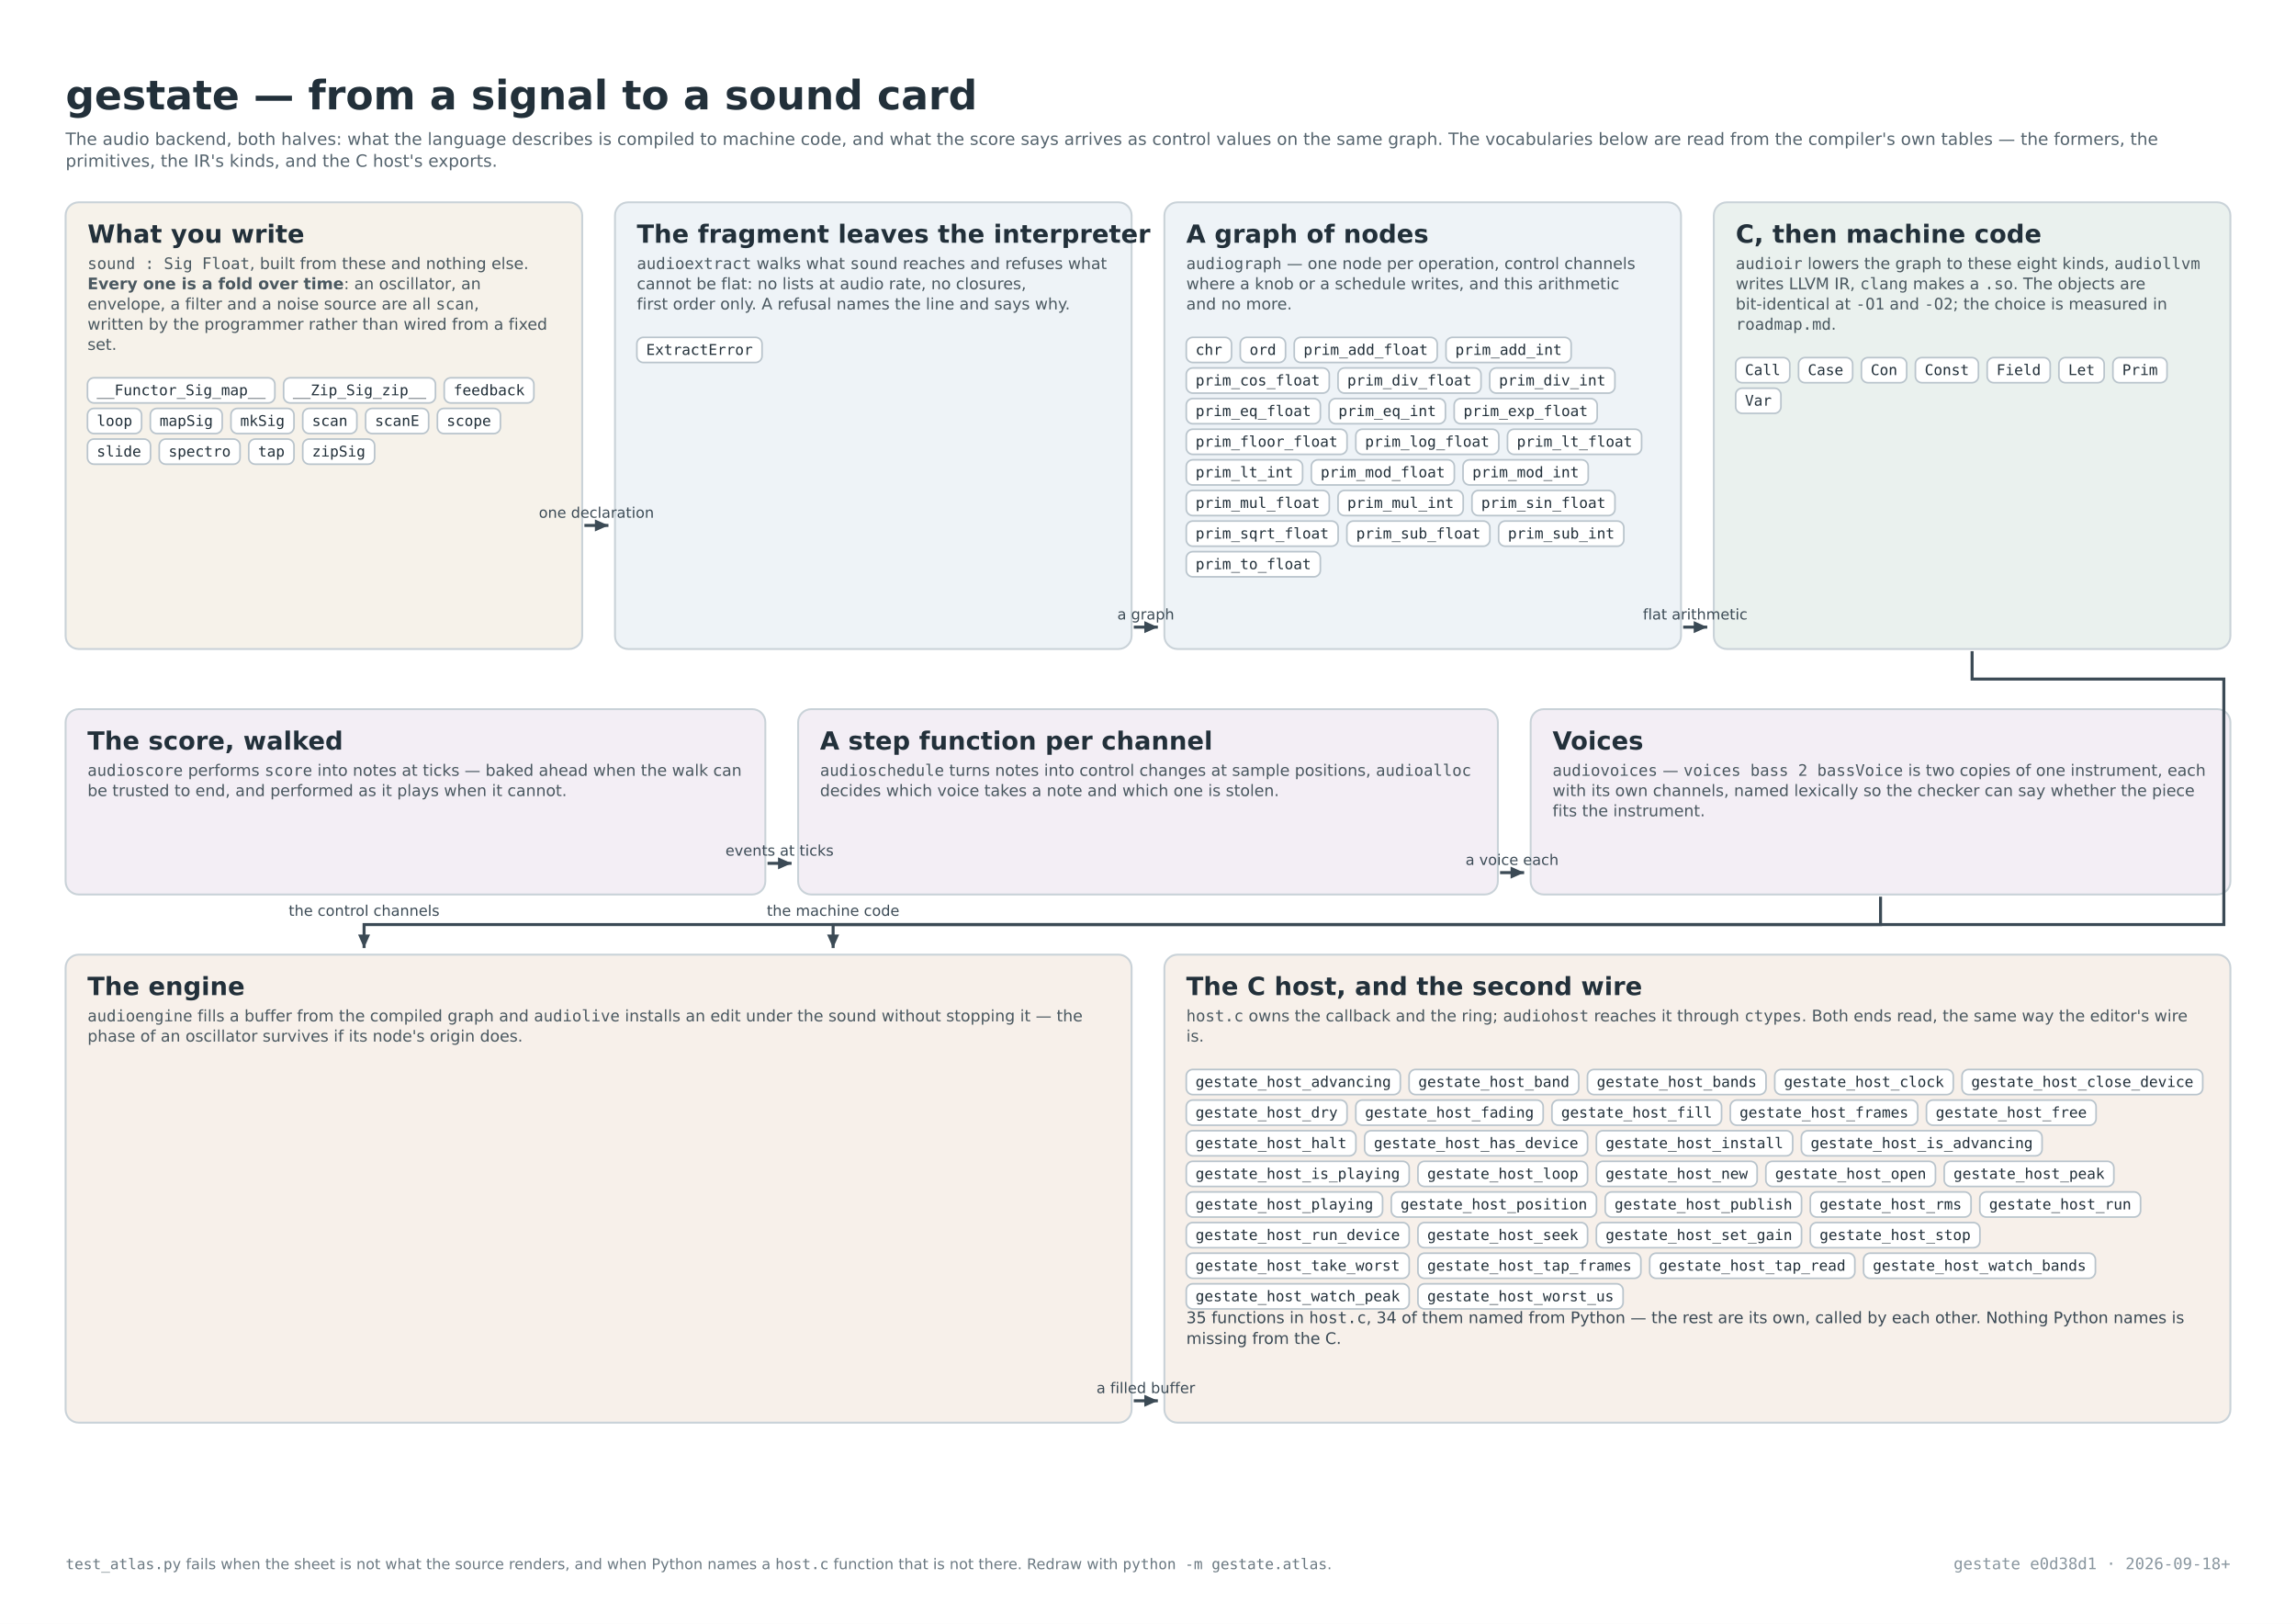
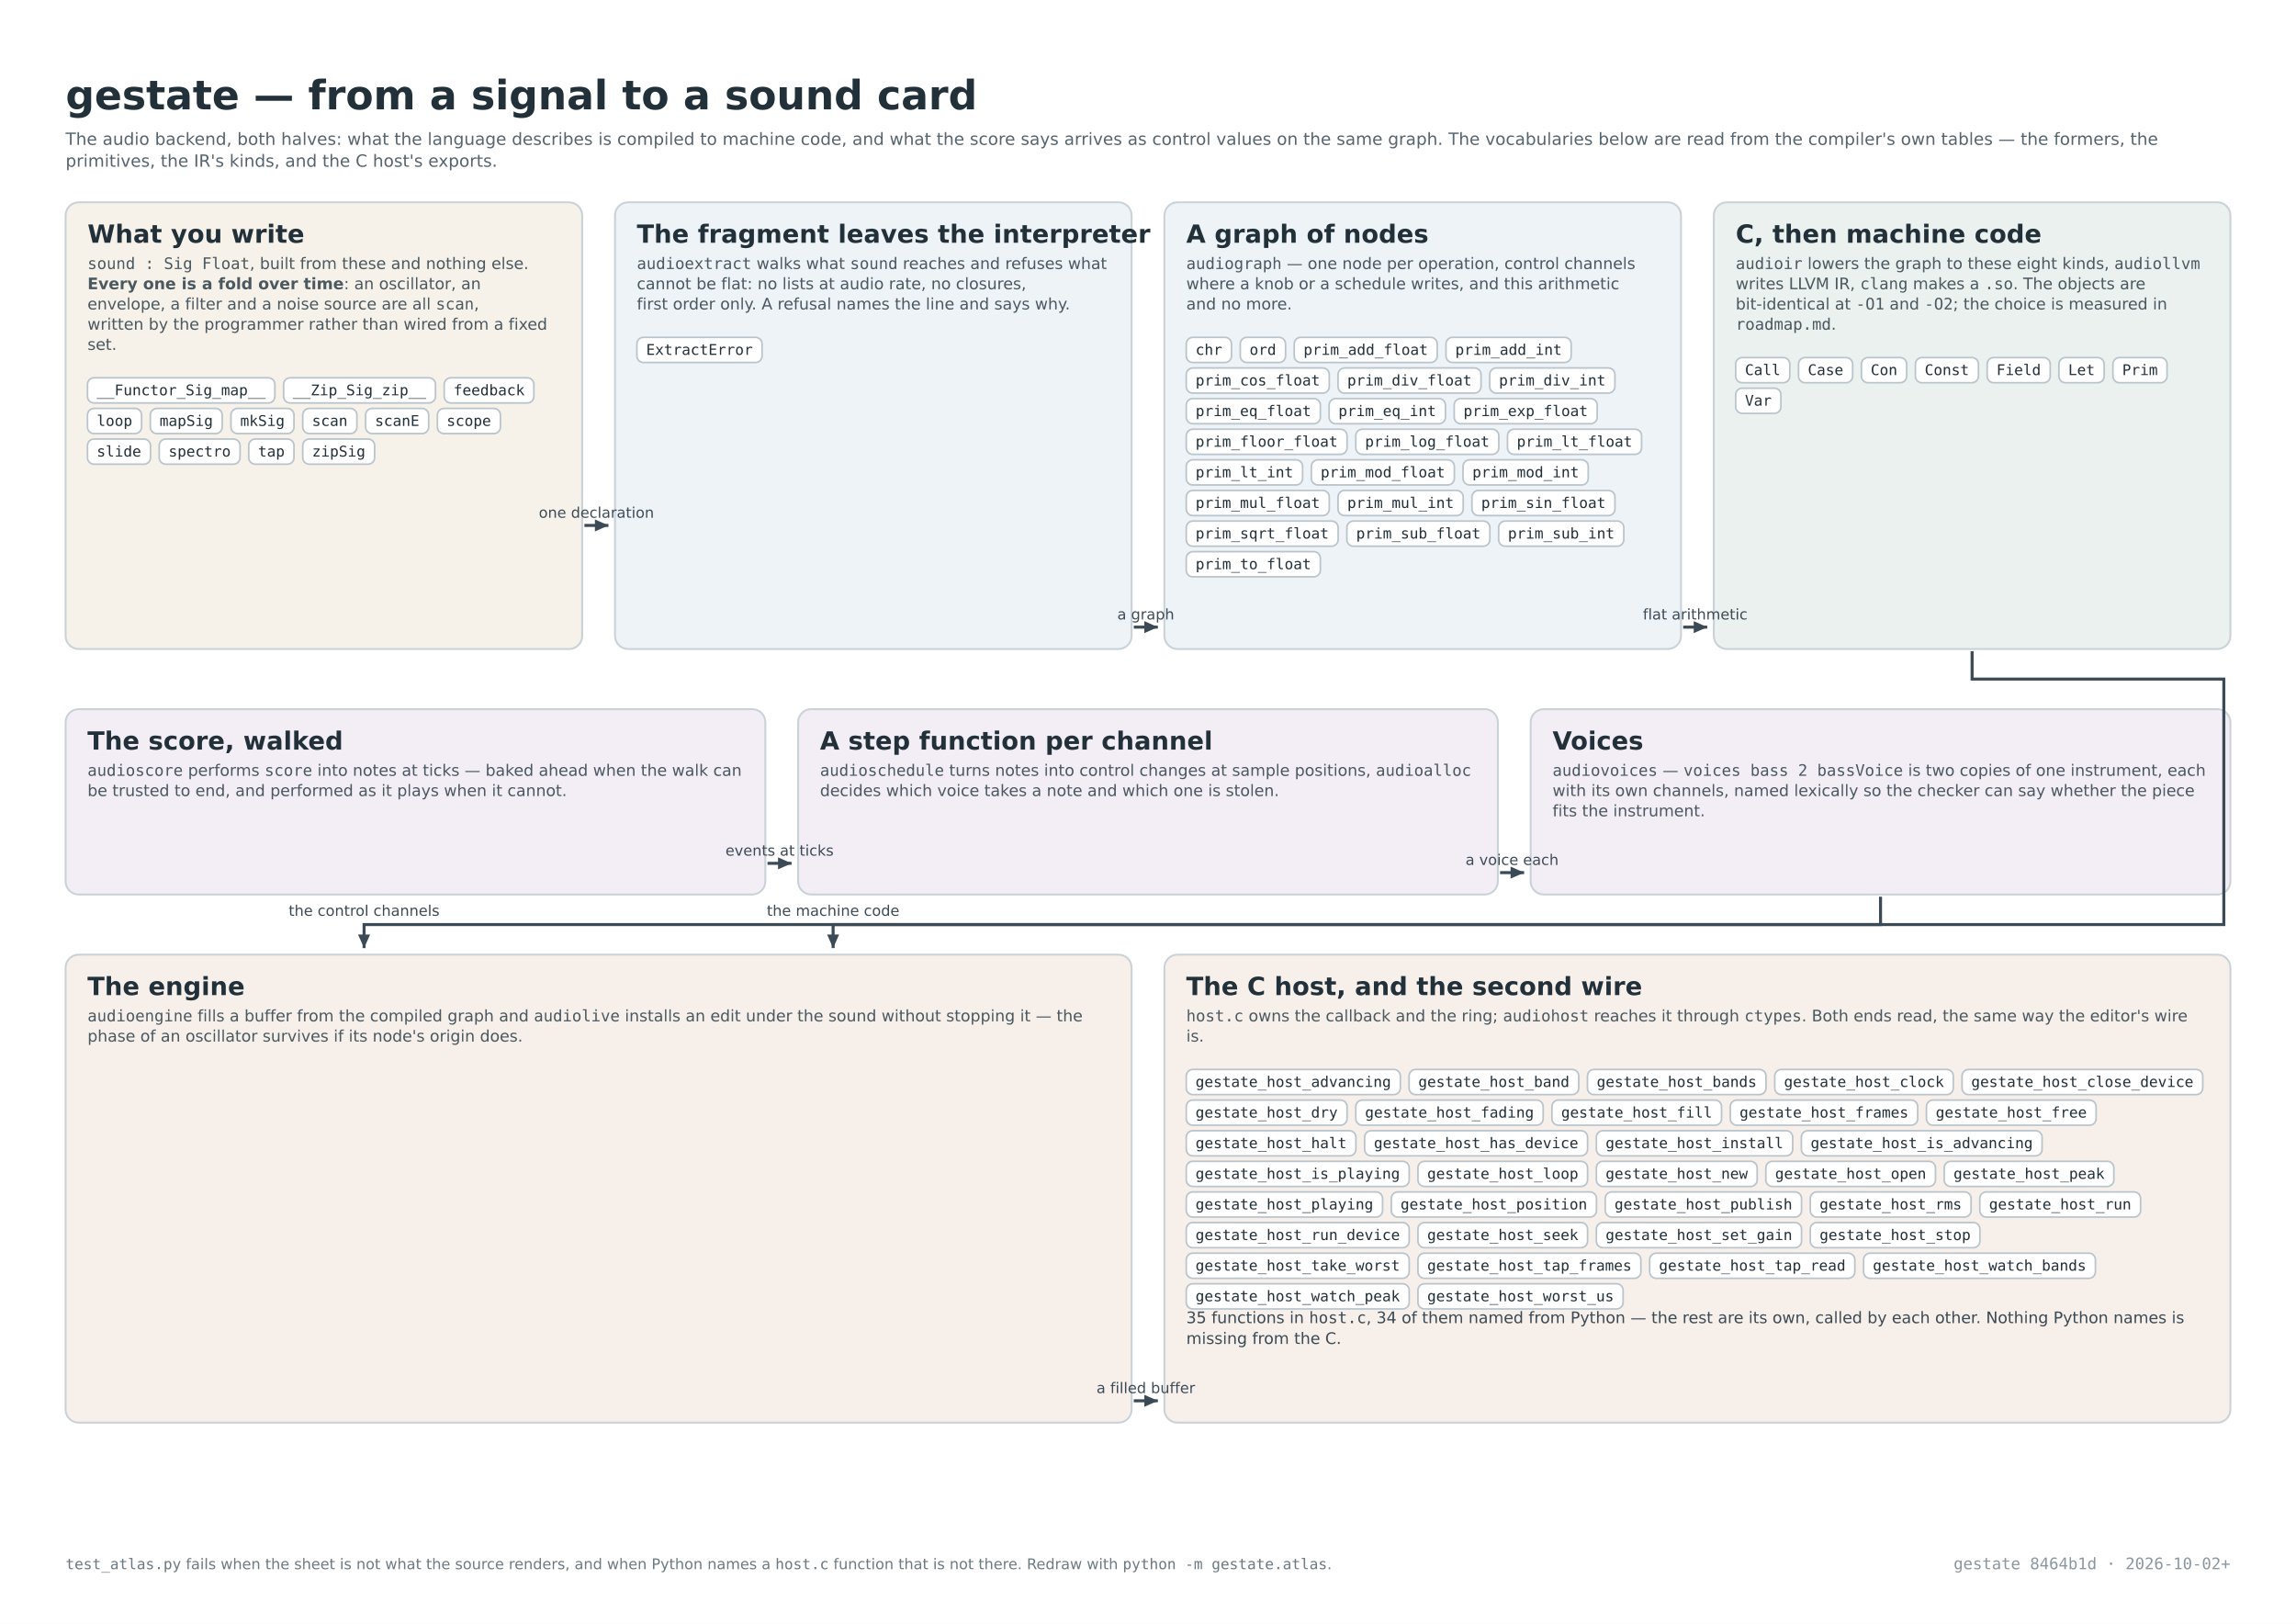
<svg xmlns="http://www.w3.org/2000/svg" width="420mm" height="297mm" viewBox="0 0 420 297">
  <defs>
    <marker id="tip" viewBox="0 0 10 10" refX="9" refY="5" markerWidth="5" markerHeight="5" orient="auto-start-reverse">
      <path d="M 0 1 L 9 5 L 0 9 z" fill="#3b4a55" />
    </marker>
  </defs>
  <style>
  text { font-family: 'DejaVu Sans', Verdana, sans-serif; fill: #22303a; }
  .mono, .chiptext { font-family: 'DejaVu Sans Mono', Consolas, monospace; }
  .title { font-size: 7.4px; font-weight: 700; }
  .subtitle { font-size: 3.1px; fill: #55646e; }
  .foot { font-size: 2.7px; fill: #6b7982; }
  .stamp { font-size: 2.9px; fill: #8a97a0; text-anchor: end; font-family: 'DejaVu Sans Mono', Consolas, monospace; }
  .lane { stroke: #c9d2d8; stroke-width: 0.35; }
  .lanetitle { font-size: 4.6px; font-weight: 700; }
  .step { font-size: 3.6px; font-weight: 700; }
  .stepnum { font-size: 3.2px; fill: #93a2ab; }
  .home { font-size: 2.6px; fill: #6b7982; text-anchor: end; }
  .refuses { font-size: 2.6px; fill: #8a5a5a; }
  .note { font-size: 2.9px; fill: #4a5860; }
  .extra { font-size: 2.9px; fill: #3b4a55; }
  .chip { fill: #ffffff; stroke: #b9c4cc; stroke-width: 0.3; }
  .chiptext { font-size: 2.7px; text-anchor: middle; }
  .edge { stroke: #3b4a55; stroke-width: 0.55; fill: none; }
  .edgetext { font-size: 2.7px; fill: #3b4a55; text-anchor: middle; }
</style>
  <rect x="0" y="0" width="420" height="297" fill="#ffffff" />
  <text class="title" x="12.00" y="20.00">gestate — from a signal to a sound card</text>
  <text class="subtitle" x="12.00" y="26.50">The audio backend, both halves: what the language describes is compiled to machine code, and what the score says arrives as control values on the same graph. The vocabularies below are read from the compiler's own tables — the formers, the</text>
  <text class="subtitle" x="12.00" y="30.50">primitives, the IR's kinds, and the C host's exports.</text>
  <text class="foot" x="12.00" y="287.00">
    <tspan class="mono">test_atlas.py</tspan> fails when the sheet is not what the source renders, and when Python names a <tspan class="mono">host.c</tspan> function that is not there. Redraw with <tspan class="mono">python -m gestate.atlas</tspan>.</text>
-   <text class="stamp" x="408.00" y="287.00">gestate e0d38d1 · 2026-09-18+</text>
+   <text class="stamp" x="408.00" y="287.00">gestate 8464b1d · 2026-10-02+</text>
  <rect class="lane" x="12.00" y="37.00" width="94.50" height="81.70" rx="2.4" style="fill:#f6f2ea" />
  <text class="lanetitle" x="16.00" y="44.40">What you write</text>
  <text class="note" x="16.00" y="49.20">
    <tspan class="mono">sound : Sig Float</tspan>, built from these and nothing else.</text>
  <text class="note" x="16.00" y="52.90">
    <tspan font-weight="700">Every one is a fold over time</tspan>: an oscillator, an</text>
  <text class="note" x="16.00" y="56.60">envelope, a filter and a noise source are all <tspan class="mono">scan</tspan>,</text>
  <text class="note" x="16.00" y="60.30">written by the programmer rather than wired from a fixed</text>
  <text class="note" x="16.00" y="64.00">set.</text>
  <rect class="chip" x="16.00" y="69.10" width="34.28" height="4.6" rx="1.2" />
  <text class="chiptext" x="33.14" y="72.30">__Functor_Sig_map__</text>
  <rect class="chip" x="51.88" y="69.10" width="27.78" height="4.6" rx="1.2" />
  <text class="chiptext" x="65.77" y="72.30">__Zip_Sig_zip__</text>
  <rect class="chip" x="81.26" y="69.10" width="16.40" height="4.6" rx="1.2" />
  <text class="chiptext" x="89.47" y="72.30">feedback</text>
  <rect class="chip" x="16.00" y="74.70" width="9.90" height="4.6" rx="1.2" />
  <text class="chiptext" x="20.95" y="77.90">loop</text>
  <rect class="chip" x="27.50" y="74.70" width="13.15" height="4.6" rx="1.2" />
  <text class="chiptext" x="34.08" y="77.90">mapSig</text>
  <rect class="chip" x="42.25" y="74.70" width="11.53" height="4.6" rx="1.2" />
  <text class="chiptext" x="48.02" y="77.90">mkSig</text>
  <rect class="chip" x="55.38" y="74.70" width="9.90" height="4.6" rx="1.2" />
  <text class="chiptext" x="60.33" y="77.90">scan</text>
  <rect class="chip" x="66.88" y="74.70" width="11.53" height="4.6" rx="1.2" />
  <text class="chiptext" x="72.65" y="77.90">scanE</text>
  <rect class="chip" x="80.01" y="74.70" width="11.53" height="4.6" rx="1.2" />
  <text class="chiptext" x="85.77" y="77.90">scope</text>
  <rect class="chip" x="16.00" y="80.30" width="11.53" height="4.6" rx="1.2" />
  <text class="chiptext" x="21.76" y="83.50">slide</text>
  <rect class="chip" x="29.13" y="80.30" width="14.78" height="4.6" rx="1.2" />
  <text class="chiptext" x="36.52" y="83.50">spectro</text>
  <rect class="chip" x="45.50" y="80.30" width="8.28" height="4.6" rx="1.2" />
  <text class="chiptext" x="49.64" y="83.50">tap</text>
  <rect class="chip" x="55.38" y="80.30" width="13.15" height="4.6" rx="1.2" />
  <text class="chiptext" x="61.96" y="83.50">zipSig</text>
  <rect class="lane" x="112.50" y="37.00" width="94.50" height="81.70" rx="2.4" style="fill:#eef3f7" />
  <text class="lanetitle" x="116.50" y="44.40">The fragment leaves the interpreter</text>
  <text class="note" x="116.50" y="49.20">
    <tspan class="mono">audioextract</tspan> walks what <tspan class="mono">sound</tspan> reaches and refuses what</text>
  <text class="note" x="116.50" y="52.90">cannot be flat: no lists at audio rate, no closures,</text>
  <text class="note" x="116.50" y="56.60">first order only. A refusal names the line and says why.</text>
  <rect class="chip" x="116.50" y="61.70" width="22.90" height="4.6" rx="1.2" />
  <text class="chiptext" x="127.95" y="64.90">ExtractError</text>
  <rect class="lane" x="213.00" y="37.00" width="94.50" height="81.70" rx="2.4" style="fill:#eef3f7" />
  <text class="lanetitle" x="217.00" y="44.40">A graph of nodes</text>
  <text class="note" x="217.00" y="49.20">
    <tspan class="mono">audiograph</tspan> — one node per operation, control channels</text>
  <text class="note" x="217.00" y="52.90">where a knob or a schedule writes, and this arithmetic</text>
  <text class="note" x="217.00" y="56.60">and no more.</text>
  <rect class="chip" x="217.00" y="61.70" width="8.28" height="4.6" rx="1.2" />
  <text class="chiptext" x="221.14" y="64.90">chr</text>
  <rect class="chip" x="226.88" y="61.70" width="8.28" height="4.6" rx="1.2" />
  <text class="chiptext" x="231.01" y="64.90">ord</text>
  <rect class="chip" x="236.75" y="61.70" width="26.16" height="4.6" rx="1.2" />
  <text class="chiptext" x="249.83" y="64.90">prim_add_float</text>
  <rect class="chip" x="264.51" y="61.70" width="22.90" height="4.6" rx="1.2" />
  <text class="chiptext" x="275.96" y="64.90">prim_add_int</text>
  <rect class="chip" x="217.00" y="67.30" width="26.16" height="4.6" rx="1.2" />
  <text class="chiptext" x="230.08" y="70.50">prim_cos_float</text>
  <rect class="chip" x="244.76" y="67.30" width="26.16" height="4.6" rx="1.2" />
  <text class="chiptext" x="257.83" y="70.50">prim_div_float</text>
  <rect class="chip" x="272.51" y="67.30" width="22.90" height="4.6" rx="1.2" />
  <text class="chiptext" x="283.96" y="70.50">prim_div_int</text>
  <rect class="chip" x="217.00" y="72.90" width="24.53" height="4.6" rx="1.2" />
  <text class="chiptext" x="229.27" y="76.10">prim_eq_float</text>
  <rect class="chip" x="243.13" y="72.90" width="21.28" height="4.6" rx="1.2" />
  <text class="chiptext" x="253.77" y="76.10">prim_eq_int</text>
  <rect class="chip" x="266.01" y="72.90" width="26.16" height="4.6" rx="1.2" />
  <text class="chiptext" x="279.09" y="76.10">prim_exp_float</text>
  <rect class="chip" x="217.00" y="78.50" width="29.41" height="4.6" rx="1.2" />
  <text class="chiptext" x="231.70" y="81.70">prim_floor_float</text>
  <rect class="chip" x="248.01" y="78.50" width="26.16" height="4.6" rx="1.2" />
  <text class="chiptext" x="261.08" y="81.70">prim_log_float</text>
  <rect class="chip" x="275.76" y="78.50" width="24.53" height="4.6" rx="1.2" />
  <text class="chiptext" x="288.03" y="81.70">prim_lt_float</text>
  <rect class="chip" x="217.00" y="84.10" width="21.28" height="4.6" rx="1.2" />
  <text class="chiptext" x="227.64" y="87.30">prim_lt_int</text>
  <rect class="chip" x="239.88" y="84.10" width="26.16" height="4.6" rx="1.2" />
  <text class="chiptext" x="252.96" y="87.30">prim_mod_float</text>
  <rect class="chip" x="267.63" y="84.10" width="22.90" height="4.6" rx="1.2" />
  <text class="chiptext" x="279.09" y="87.30">prim_mod_int</text>
  <rect class="chip" x="217.00" y="89.70" width="26.16" height="4.6" rx="1.2" />
  <text class="chiptext" x="230.08" y="92.90">prim_mul_float</text>
  <rect class="chip" x="244.76" y="89.70" width="22.90" height="4.6" rx="1.2" />
  <text class="chiptext" x="256.21" y="92.90">prim_mul_int</text>
  <rect class="chip" x="269.26" y="89.70" width="26.16" height="4.6" rx="1.2" />
  <text class="chiptext" x="282.34" y="92.90">prim_sin_float</text>
  <rect class="chip" x="217.00" y="95.30" width="27.78" height="4.6" rx="1.2" />
  <text class="chiptext" x="230.89" y="98.50">prim_sqrt_float</text>
  <rect class="chip" x="246.38" y="95.30" width="26.16" height="4.6" rx="1.2" />
  <text class="chiptext" x="259.46" y="98.50">prim_sub_float</text>
  <rect class="chip" x="274.14" y="95.30" width="22.90" height="4.6" rx="1.2" />
  <text class="chiptext" x="285.59" y="98.50">prim_sub_int</text>
  <rect class="chip" x="217.00" y="100.90" width="24.53" height="4.6" rx="1.2" />
  <text class="chiptext" x="229.27" y="104.10">prim_to_float</text>
  <rect class="lane" x="313.50" y="37.00" width="94.50" height="81.70" rx="2.4" style="fill:#eaf1ee" />
  <text class="lanetitle" x="317.50" y="44.40">C, then machine code</text>
  <text class="note" x="317.50" y="49.20">
    <tspan class="mono">audioir</tspan> lowers the graph to these eight kinds, <tspan class="mono">audiollvm</tspan>
  </text>
  <text class="note" x="317.50" y="52.90">writes LLVM IR, <tspan class="mono">clang</tspan> makes a <tspan class="mono">.so</tspan>. The objects are</text>
  <text class="note" x="317.50" y="56.60">bit-identical at <tspan class="mono">-O1</tspan> and <tspan class="mono">-O2</tspan>; the choice is measured in</text>
  <text class="note" x="317.50" y="60.30">
    <tspan class="mono">roadmap.md</tspan>.</text>
  <rect class="chip" x="317.50" y="65.40" width="9.90" height="4.6" rx="1.2" />
  <text class="chiptext" x="322.45" y="68.60">Call</text>
  <rect class="chip" x="329.00" y="65.40" width="9.90" height="4.6" rx="1.2" />
  <text class="chiptext" x="333.95" y="68.60">Case</text>
  <rect class="chip" x="340.50" y="65.40" width="8.28" height="4.6" rx="1.2" />
  <text class="chiptext" x="344.64" y="68.60">Con</text>
  <rect class="chip" x="350.38" y="65.40" width="11.53" height="4.6" rx="1.2" />
  <text class="chiptext" x="356.14" y="68.60">Const</text>
  <rect class="chip" x="363.51" y="65.40" width="11.53" height="4.6" rx="1.2" />
  <text class="chiptext" x="369.27" y="68.60">Field</text>
  <rect class="chip" x="376.63" y="65.40" width="8.28" height="4.6" rx="1.2" />
  <text class="chiptext" x="380.77" y="68.60">Let</text>
  <rect class="chip" x="386.51" y="65.40" width="9.90" height="4.6" rx="1.2" />
  <text class="chiptext" x="391.46" y="68.60">Prim</text>
  <rect class="chip" x="317.50" y="71.00" width="8.28" height="4.6" rx="1.2" />
  <text class="chiptext" x="321.64" y="74.20">Var</text>
  <rect class="lane" x="12.00" y="129.70" width="128.00" height="33.90" rx="2.4" style="fill:#f3eef5" />
  <text class="lanetitle" x="16.00" y="137.10">The score, walked</text>
  <text class="note" x="16.00" y="141.90">
    <tspan class="mono">audioscore</tspan> performs <tspan class="mono">score</tspan> into notes at ticks — baked ahead when the walk can</text>
  <text class="note" x="16.00" y="145.60">be trusted to end, and performed as it plays when it cannot.</text>
  <rect class="lane" x="146.00" y="129.70" width="128.00" height="33.90" rx="2.4" style="fill:#f3eef5" />
  <text class="lanetitle" x="150.00" y="137.10">A step function per channel</text>
  <text class="note" x="150.00" y="141.90">
    <tspan class="mono">audioschedule</tspan> turns notes into control changes at sample positions, <tspan class="mono">audioalloc</tspan>
  </text>
  <text class="note" x="150.00" y="145.60">decides which voice takes a note and which one is stolen.</text>
  <rect class="lane" x="280.00" y="129.70" width="128.00" height="33.90" rx="2.4" style="fill:#f3eef5" />
  <text class="lanetitle" x="284.00" y="137.10">Voices</text>
  <text class="note" x="284.00" y="141.90">
    <tspan class="mono">audiovoices</tspan> — <tspan class="mono">voices bass 2 bassVoice</tspan> is two copies of one instrument, each</text>
  <text class="note" x="284.00" y="145.60">with its own channels, named lexically so the checker can say whether the piece</text>
  <text class="note" x="284.00" y="149.30">fits the instrument.</text>
  <rect class="lane" x="12.00" y="174.60" width="195.00" height="85.60" rx="2.4" style="fill:#f7f0ea" />
  <text class="lanetitle" x="16.00" y="182.00">The engine</text>
  <text class="note" x="16.00" y="186.80">
    <tspan class="mono">audioengine</tspan> fills a buffer from the compiled graph and <tspan class="mono">audiolive</tspan> installs an edit under the sound without stopping it — the</text>
  <text class="note" x="16.00" y="190.50">phase of an oscillator survives if its node's origin does.</text>
  <rect class="lane" x="213.00" y="174.60" width="195.00" height="85.60" rx="2.4" style="fill:#f7f0ea" />
  <text class="lanetitle" x="217.00" y="182.00">The C host, and the second wire</text>
  <text class="note" x="217.00" y="186.80">
    <tspan class="mono">host.c</tspan> owns the callback and the ring; <tspan class="mono">audiohost</tspan> reaches it through <tspan class="mono">ctypes</tspan>. Both ends read, the same way the editor's wire</text>
  <text class="note" x="217.00" y="190.50">is.</text>
  <rect class="chip" x="217.00" y="195.60" width="39.16" height="4.6" rx="1.2" />
  <text class="chiptext" x="236.58" y="198.80">gestate_host_advancing</text>
  <rect class="chip" x="257.76" y="195.60" width="31.03" height="4.6" rx="1.2" />
  <text class="chiptext" x="273.27" y="198.80">gestate_host_band</text>
  <rect class="chip" x="290.39" y="195.60" width="32.66" height="4.6" rx="1.2" />
  <text class="chiptext" x="306.72" y="198.80">gestate_host_bands</text>
  <rect class="chip" x="324.65" y="195.60" width="32.66" height="4.6" rx="1.2" />
  <text class="chiptext" x="340.98" y="198.80">gestate_host_clock</text>
  <rect class="chip" x="358.91" y="195.60" width="44.03" height="4.6" rx="1.2" />
  <text class="chiptext" x="380.92" y="198.80">gestate_host_close_device</text>
  <rect class="chip" x="217.00" y="201.20" width="29.41" height="4.6" rx="1.2" />
  <text class="chiptext" x="231.70" y="204.40">gestate_host_dry</text>
  <rect class="chip" x="248.01" y="201.20" width="34.28" height="4.6" rx="1.2" />
  <text class="chiptext" x="265.15" y="204.40">gestate_host_fading</text>
  <rect class="chip" x="283.89" y="201.20" width="31.03" height="4.6" rx="1.2" />
  <text class="chiptext" x="299.40" y="204.40">gestate_host_fill</text>
  <rect class="chip" x="316.52" y="201.20" width="34.28" height="4.6" rx="1.2" />
  <text class="chiptext" x="333.66" y="204.40">gestate_host_frames</text>
  <rect class="chip" x="352.40" y="201.20" width="31.03" height="4.6" rx="1.2" />
  <text class="chiptext" x="367.92" y="204.40">gestate_host_free</text>
  <rect class="chip" x="217.00" y="206.80" width="31.03" height="4.6" rx="1.2" />
  <text class="chiptext" x="232.52" y="210.00">gestate_host_halt</text>
  <rect class="chip" x="249.63" y="206.80" width="40.78" height="4.6" rx="1.2" />
  <text class="chiptext" x="270.02" y="210.00">gestate_host_has_device</text>
  <rect class="chip" x="292.02" y="206.80" width="35.91" height="4.6" rx="1.2" />
  <text class="chiptext" x="309.97" y="210.00">gestate_host_install</text>
  <rect class="chip" x="329.52" y="206.80" width="44.03" height="4.6" rx="1.2" />
  <text class="chiptext" x="351.54" y="210.00">gestate_host_is_advancing</text>
  <rect class="chip" x="217.00" y="212.40" width="40.78" height="4.6" rx="1.2" />
  <text class="chiptext" x="237.39" y="215.60">gestate_host_is_playing</text>
  <rect class="chip" x="259.38" y="212.40" width="31.03" height="4.6" rx="1.2" />
  <text class="chiptext" x="274.90" y="215.60">gestate_host_loop</text>
  <rect class="chip" x="292.02" y="212.40" width="29.41" height="4.6" rx="1.2" />
  <text class="chiptext" x="306.72" y="215.60">gestate_host_new</text>
  <rect class="chip" x="323.02" y="212.40" width="31.03" height="4.6" rx="1.2" />
  <text class="chiptext" x="338.54" y="215.60">gestate_host_open</text>
  <rect class="chip" x="355.65" y="212.40" width="31.03" height="4.6" rx="1.2" />
  <text class="chiptext" x="371.17" y="215.60">gestate_host_peak</text>
  <rect class="chip" x="217.00" y="218.00" width="35.91" height="4.6" rx="1.2" />
  <text class="chiptext" x="234.95" y="221.20">gestate_host_playing</text>
  <rect class="chip" x="254.51" y="218.00" width="37.53" height="4.6" rx="1.2" />
  <text class="chiptext" x="273.27" y="221.20">gestate_host_position</text>
  <rect class="chip" x="293.64" y="218.00" width="35.91" height="4.6" rx="1.2" />
  <text class="chiptext" x="311.60" y="221.20">gestate_host_publish</text>
  <rect class="chip" x="331.15" y="218.00" width="29.41" height="4.6" rx="1.2" />
  <text class="chiptext" x="345.85" y="221.20">gestate_host_rms</text>
  <rect class="chip" x="362.16" y="218.00" width="29.41" height="4.6" rx="1.2" />
  <text class="chiptext" x="376.86" y="221.20">gestate_host_run</text>
  <rect class="chip" x="217.00" y="223.60" width="40.78" height="4.6" rx="1.2" />
  <text class="chiptext" x="237.39" y="226.80">gestate_host_run_device</text>
  <rect class="chip" x="259.38" y="223.60" width="31.03" height="4.6" rx="1.2" />
  <text class="chiptext" x="274.90" y="226.80">gestate_host_seek</text>
  <rect class="chip" x="292.02" y="223.60" width="37.53" height="4.6" rx="1.2" />
  <text class="chiptext" x="310.78" y="226.80">gestate_host_set_gain</text>
  <rect class="chip" x="331.15" y="223.60" width="31.03" height="4.6" rx="1.2" />
  <text class="chiptext" x="346.67" y="226.80">gestate_host_stop</text>
  <rect class="chip" x="217.00" y="229.20" width="40.78" height="4.6" rx="1.2" />
  <text class="chiptext" x="237.39" y="232.40">gestate_host_take_worst</text>
  <rect class="chip" x="259.38" y="229.20" width="40.78" height="4.6" rx="1.2" />
  <text class="chiptext" x="279.78" y="232.40">gestate_host_tap_frames</text>
  <rect class="chip" x="301.77" y="229.20" width="37.53" height="4.6" rx="1.2" />
  <text class="chiptext" x="320.54" y="232.40">gestate_host_tap_read</text>
  <rect class="chip" x="340.90" y="229.20" width="42.41" height="4.6" rx="1.2" />
  <text class="chiptext" x="362.11" y="232.40">gestate_host_watch_bands</text>
  <rect class="chip" x="217.00" y="234.80" width="40.78" height="4.6" rx="1.2" />
  <text class="chiptext" x="237.39" y="238.00">gestate_host_watch_peak</text>
  <rect class="chip" x="259.38" y="234.80" width="37.53" height="4.6" rx="1.2" />
  <text class="chiptext" x="278.15" y="238.00">gestate_host_worst_us</text>
  <text class="extra" x="217.00" y="242.00">35 functions in <tspan class="mono">host.c</tspan>, 34 of them named from Python — the rest are its own, called by each other. Nothing Python names is</text>
  <text class="extra" x="217.00" y="245.80">missing from the C.</text>
  <path class="edge" d="M106.90,96.10 L111.30,96.10" marker-end="url(#tip)" />
  <text class="edgetext" x="109.10" y="94.70">one declaration</text>
  <path class="edge" d="M207.40,114.70 L211.80,114.70" marker-end="url(#tip)" />
  <text class="edgetext" x="209.60" y="113.30">a graph</text>
  <path class="edge" d="M307.90,114.70 L312.30,114.70" marker-end="url(#tip)" />
  <text class="edgetext" x="310.10" y="113.30">flat arithmetic</text>
  <path class="edge" d="M140.40,157.90 L144.80,157.90" marker-end="url(#tip)" />
  <text class="edgetext" x="142.60" y="156.50">events at ticks</text>
  <path class="edge" d="M274.40,159.60 L278.80,159.60" marker-end="url(#tip)" />
  <text class="edgetext" x="276.60" y="158.20">a voice each</text>
  <path class="edge" d="M207.40,256.20 L211.80,256.20" marker-end="url(#tip)" />
  <text class="edgetext" x="209.60" y="254.80">a filled buffer</text>
  <path class="edge" d="M360.75,119.10 L360.75,124.20 L406.80,124.20 L406.80,169.10 L152.40,169.10 L152.40,173.40" marker-end="url(#tip)" />
  <path class="edge" d="M344.00,164.00 L344.00,169.10 L66.60,169.10 L66.60,173.40" marker-end="url(#tip)" />
  <text class="edgetext" x="152.40" y="167.50">the machine code</text>
  <text class="edgetext" x="66.60" y="167.50">the control channels</text>
</svg>
